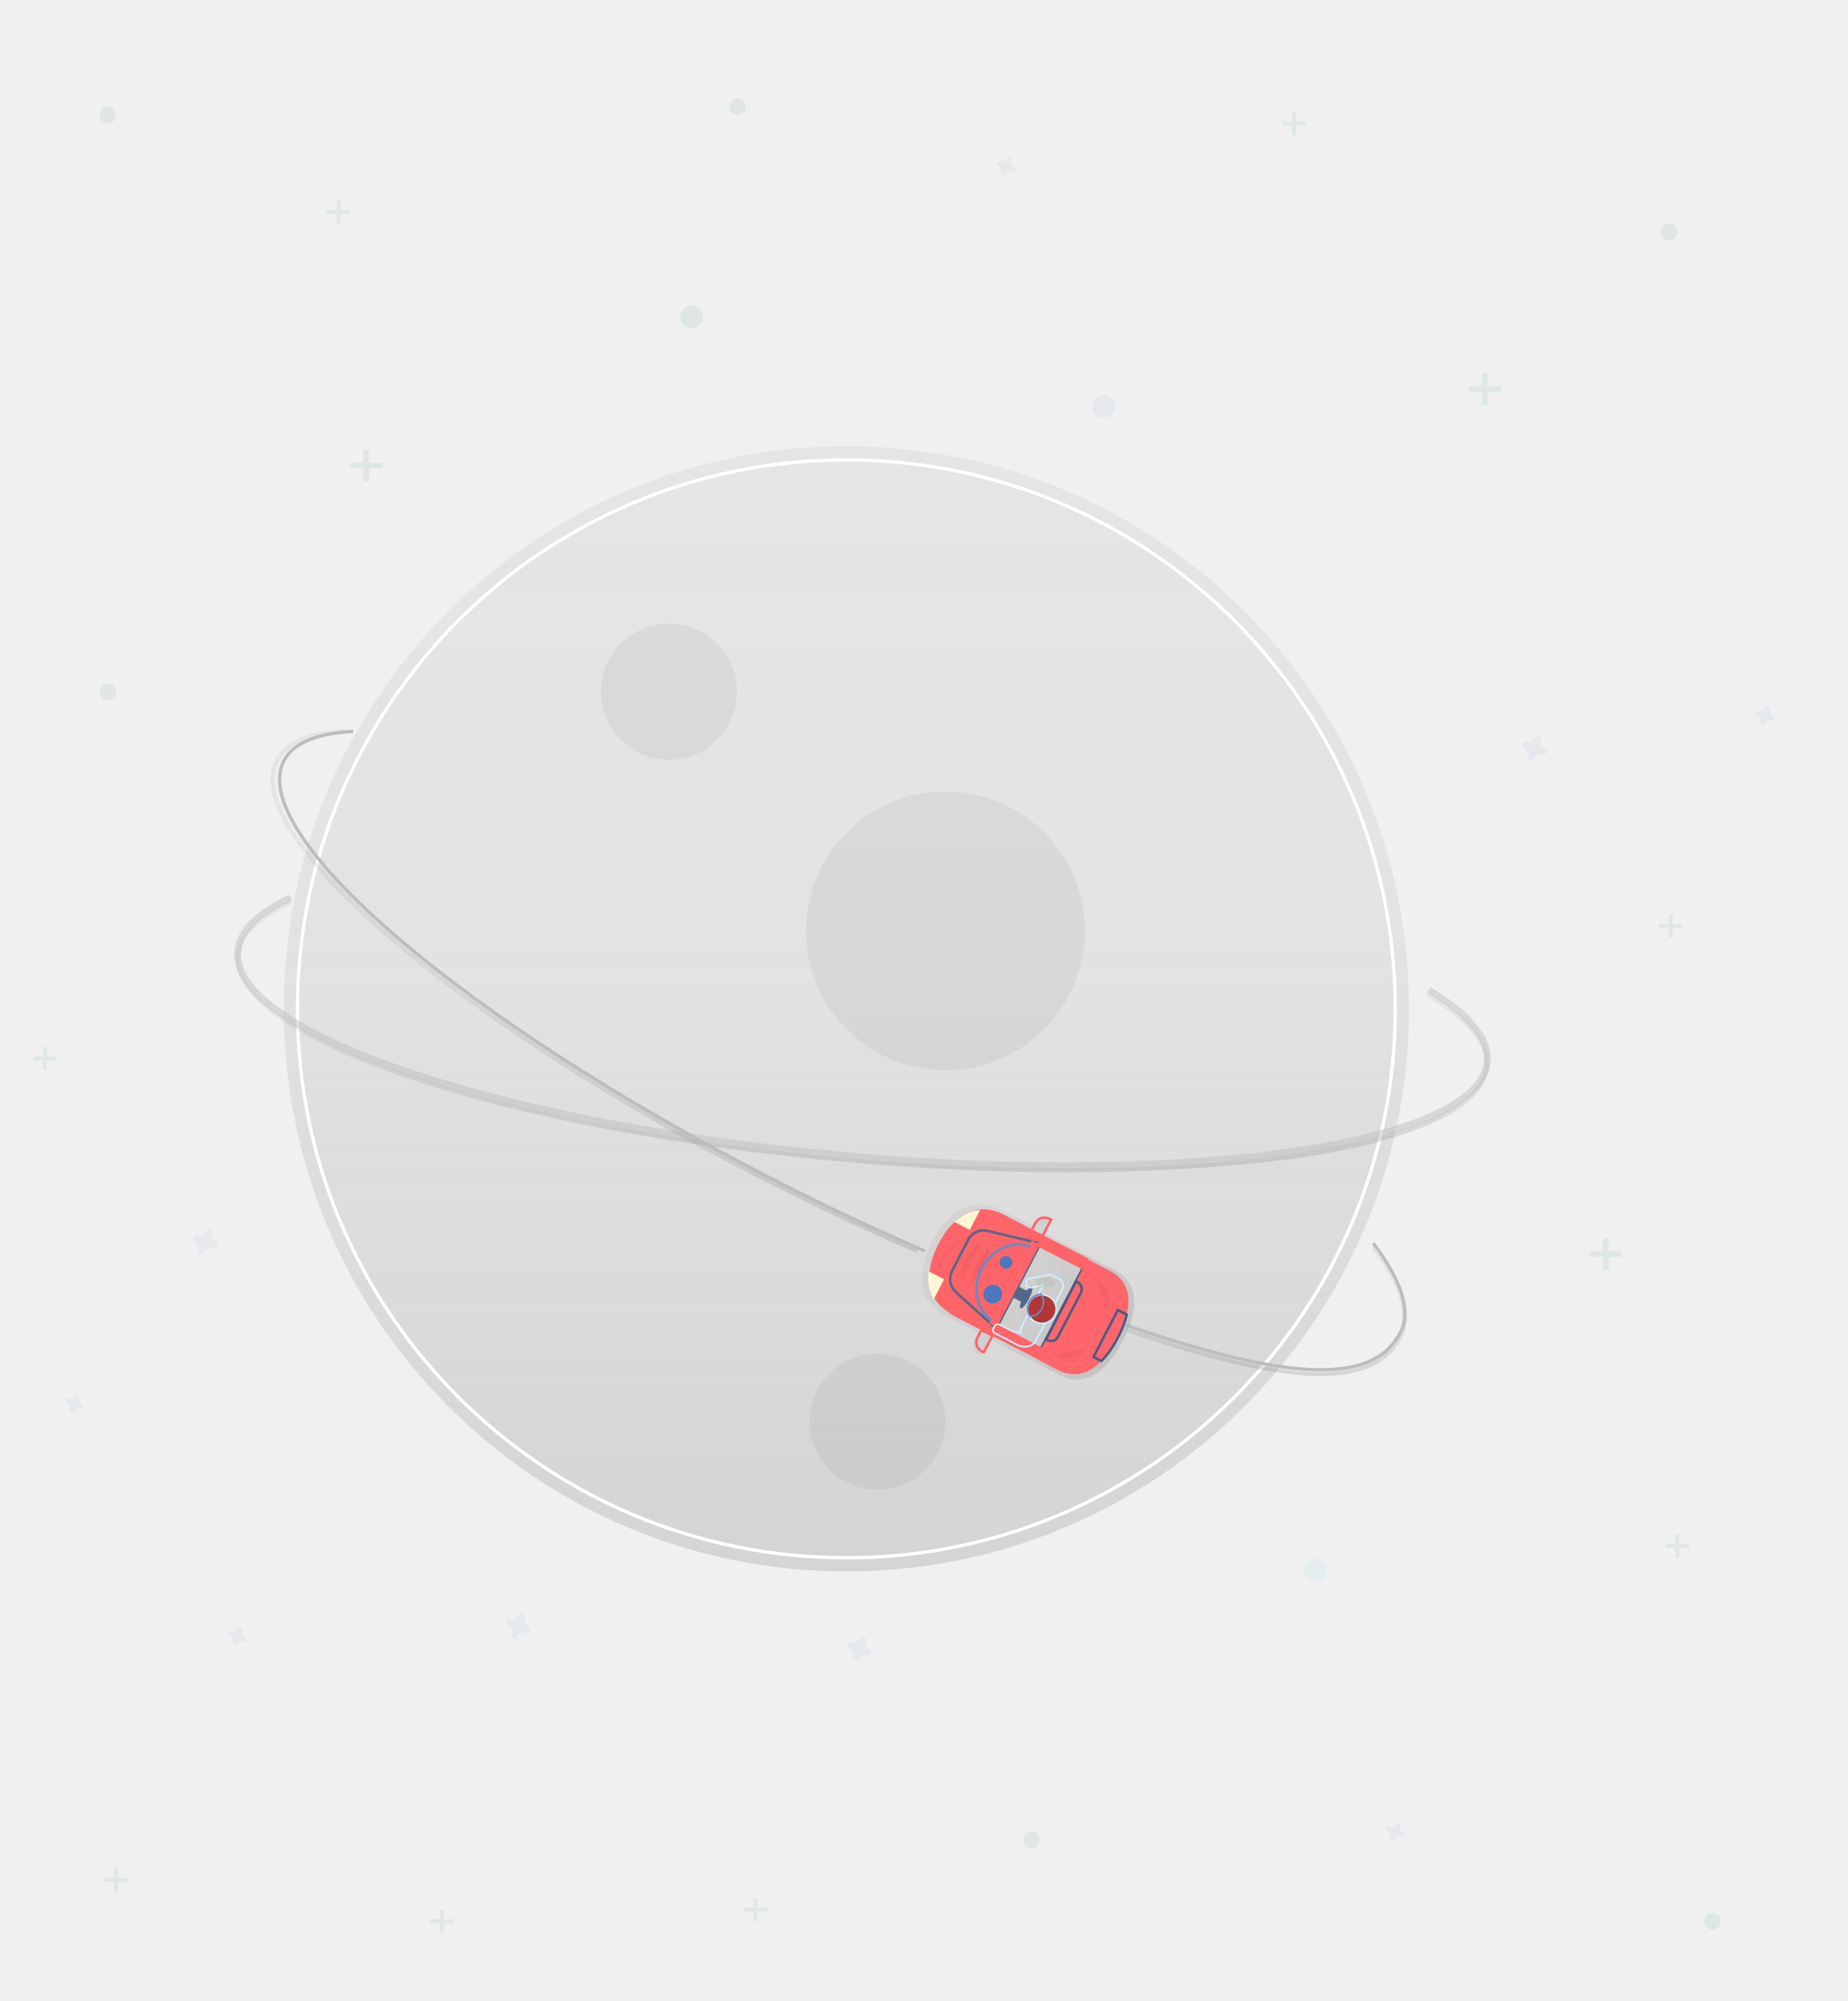
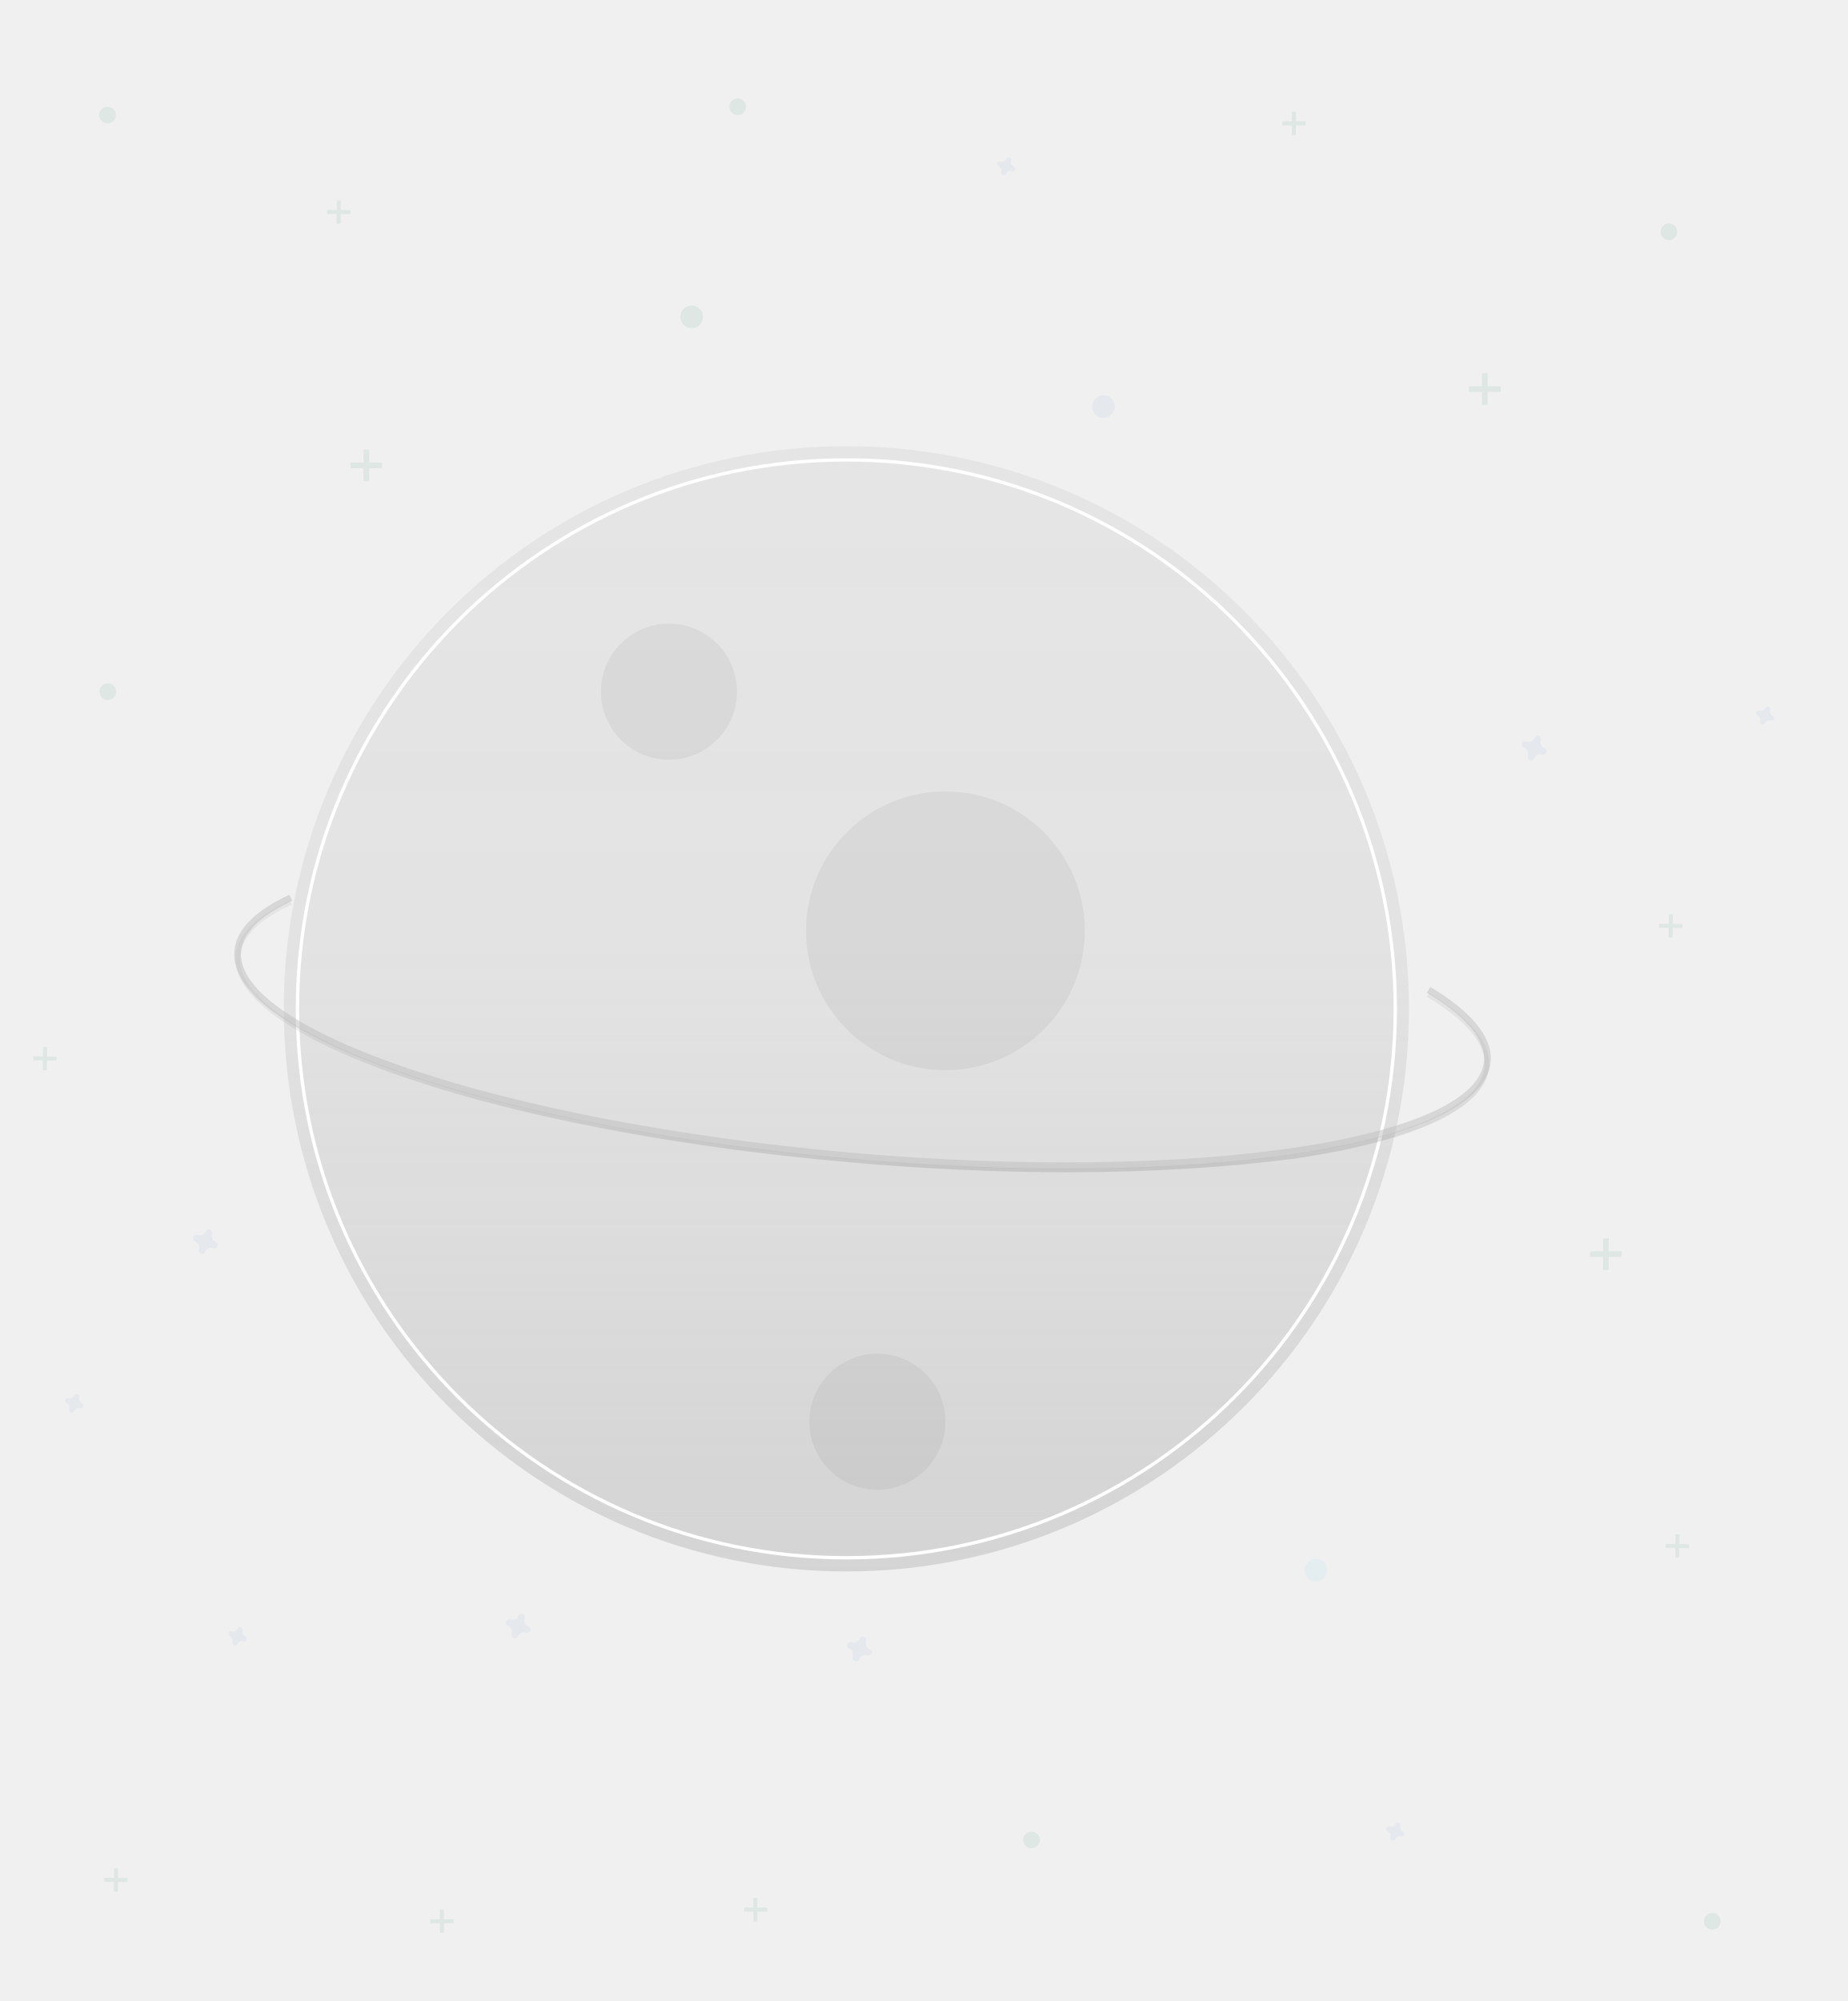
- <svg xmlns="http://www.w3.org/2000/svg" version="1.0" id="Capa_1" x="0px" y="0px" viewBox="0 0 554 600" enable-background="new 0 0 554 600" xml:space="preserve">
-   <g opacity="0.5">
-     <rect x="225.9" y="569.1" fill="#CDDED8" width="1.2" height="7" />
-     <rect x="223.1" y="572" fill="#CDDED8" width="7" height="1.2" />
+ <svg xmlns="http://www.w3.org/2000/svg" version="1.1" id="Capa_1" x="0px" y="0px" viewBox="0 0 554 600" style="enable-background:new 0 0 554 600;" xml:space="preserve">
+   <style type="text/css">
+ 	.st0{opacity:0.5;}
+ 	.st1{fill:#CDDED8;}
+ 	.st2{opacity:0.5;fill:#D9DFE8;enable-background:new    ;}
+ 	.st3{opacity:0.5;fill:#CDDED8;enable-background:new    ;}
+ 	.st4{fill:url(#SVGID_1_);}
+ 	.st5{fill:none;stroke:#FFFFFF;stroke-miterlimit:10;}
+ 	.st6{opacity:5.000000e-02;enable-background:new    ;}
+ 	.st7{fill:url(#SVGID_2_);}
+ 	.st8{opacity:0.5;fill:none;stroke:#BDBDBD;stroke-width:2;stroke-miterlimit:10;enable-background:new    ;}
+ 	.st9{opacity:0.5;fill:#D8EAED;enable-background:new    ;}
+ </style>
+   <g class="st0">
+     <rect x="225.9" y="569.1" class="st1" width="1.2" height="7" />
+     <rect x="223.1" y="572" class="st1" width="7" height="1.2" />
  </g>
-   <g opacity="0.5">
-     <rect x="387.4" y="33.5" fill="#CDDED8" width="1.2" height="7" />
-     <rect x="384.5" y="36.4" fill="#CDDED8" width="7" height="1.2" />
+   <g class="st0">
+     <rect x="387.4" y="33.5" class="st1" width="1.2" height="7" />
+     <rect x="384.5" y="36.4" class="st1" width="7" height="1.2" />
  </g>
-   <g opacity="0.5">
-     <rect x="131.9" y="572.6" fill="#CDDED8" width="1.2" height="7" />
-     <rect x="129" y="575.5" fill="#CDDED8" width="7" height="1.2" />
+   <g class="st0">
+     <rect x="131.9" y="572.6" class="st1" width="1.2" height="7" />
+     <rect x="129" y="575.5" class="st1" width="7" height="1.2" />
  </g>
-   <path opacity="0.5" fill="#D9DFE8" enable-background="new    " d="M24.6,420.8c-0.7-0.3-1.1-1.1-0.8-1.8c0-0.1,0-0.1,0-0.2l0,0  c0-0.4-0.3-0.8-0.8-0.8c-0.2,0-0.5,0.1-0.6,0.3l0,0l-0.1,0.1c-0.3,0.7-1.1,1.1-1.8,0.8c-0.1,0-0.1,0-0.2,0l0,0  c-0.4,0-0.8,0.3-0.8,0.8c0,0.2,0.1,0.5,0.3,0.6l0,0l0.1,0.1c0.7,0.3,1.1,1.1,0.8,1.8c0,0.1,0,0.1,0,0.2l0,0c0,0.4,0.3,0.8,0.8,0.8  c0.2,0,0.5-0.1,0.6-0.3l0,0l0.1-0.1c0.3-0.7,1.1-1.1,1.8-0.8c0.1,0,0.1,0,0.2,0l0,0c0.4,0,0.8-0.3,0.8-0.8c0-0.2-0.1-0.5-0.3-0.6  l0,0C24.7,420.9,24.7,420.9,24.6,420.8z" />
-   <path opacity="0.5" fill="#D9DFE8" enable-background="new    " d="M73.6,490.7c-0.7-0.3-1.1-1.1-0.8-1.8c0-0.1,0-0.1,0-0.2l0,0  c0-0.4-0.3-0.8-0.8-0.8c-0.2,0-0.5,0.1-0.6,0.3l0,0l-0.1,0.1c-0.3,0.7-1.1,1.1-1.8,0.8c-0.1,0-0.1,0-0.2,0l0,0  c-0.4,0-0.8,0.3-0.8,0.8c0,0.2,0.1,0.5,0.3,0.6l0,0l0.1,0.1c0.7,0.3,1.1,1.1,0.8,1.8c0,0.1,0,0.1,0,0.2l0,0c0,0.4,0.3,0.8,0.8,0.8  c0.2,0,0.5-0.1,0.6-0.3l0,0l0.1-0.1c0.3-0.7,1.1-1.1,1.8-0.8c0.1,0,0.1,0,0.2,0l0,0c0.4,0,0.8-0.3,0.8-0.8c0-0.2-0.1-0.5-0.3-0.6  l0,0C73.7,490.8,73.7,490.8,73.6,490.7z" />
-   <circle opacity="0.5" fill="#CDDED8" enable-background="new    " cx="309.3" cy="551.7" r="2.5" />
-   <circle opacity="0.5" fill="#CDDED8" enable-background="new    " cx="221.2" cy="32" r="2.5" />
-   <g opacity="0.5">
-     <rect x="502.4" y="460.1" transform="matrix(1.260904e-02 -0.9999 0.9999 1.260904e-02 33.0893 960.6925)" fill="#CDDED8" width="1.2" height="7" />
-     <rect x="499.5" y="463" transform="matrix(1.260904e-02 -0.9999 0.9999 1.260904e-02 33.0856 960.6887)" fill="#CDDED8" width="7" height="1.2" />
+   <path class="st2" d="M24.6,420.8c-0.7-0.3-1.1-1.1-0.8-1.8c0-0.1,0-0.1,0-0.2l0,0c0-0.4-0.3-0.8-0.8-0.8c-0.2,0-0.5,0.1-0.6,0.3l0,0  l-0.1,0.1c-0.3,0.7-1.1,1.1-1.8,0.8c-0.1,0-0.1,0-0.2,0l0,0c-0.4,0-0.8,0.3-0.8,0.8c0,0.2,0.1,0.5,0.3,0.6l0,0l0.1,0.1  c0.7,0.3,1.1,1.1,0.8,1.8c0,0.1,0,0.1,0,0.2l0,0c0,0.4,0.3,0.8,0.8,0.8c0.2,0,0.5-0.1,0.6-0.3l0,0l0.1-0.1c0.3-0.7,1.1-1.1,1.8-0.8  c0.1,0,0.1,0,0.2,0l0,0c0.4,0,0.8-0.3,0.8-0.8c0-0.2-0.1-0.5-0.3-0.6l0,0C24.7,420.9,24.7,420.9,24.6,420.8z" />
+   <path class="st2" d="M73.6,490.7c-0.7-0.3-1.1-1.1-0.8-1.8c0-0.1,0-0.1,0-0.2l0,0c0-0.4-0.3-0.8-0.8-0.8c-0.2,0-0.5,0.1-0.6,0.3l0,0  l-0.1,0.1c-0.3,0.7-1.1,1.1-1.8,0.8c-0.1,0-0.1,0-0.2,0l0,0c-0.4,0-0.8,0.3-0.8,0.8c0,0.2,0.1,0.5,0.3,0.6l0,0l0.1,0.1  c0.7,0.3,1.1,1.1,0.8,1.8c0,0.1,0,0.1,0,0.2l0,0c0,0.4,0.3,0.8,0.8,0.8c0.2,0,0.5-0.1,0.6-0.3l0,0l0.1-0.1c0.3-0.7,1.1-1.1,1.8-0.8  c0.1,0,0.1,0,0.2,0l0,0c0.4,0,0.8-0.3,0.8-0.8c0-0.2-0.1-0.5-0.3-0.6l0,0C73.7,490.8,73.7,490.8,73.6,490.7z" />
+   <circle class="st3" cx="309.3" cy="551.7" r="2.5" />
+   <circle class="st3" cx="221.2" cy="32" r="2.5" />
+   <g class="st0">
+     <rect x="502.4" y="460.1" transform="matrix(1.260930e-02 -0.9999 0.9999 1.260930e-02 33.0915 960.6881)" class="st1" width="1.2" height="7" />
+     <rect x="499.5" y="463" transform="matrix(1.260930e-02 -0.9999 0.9999 1.260930e-02 33.0916 960.6807)" class="st1" width="7" height="1.2" />
  </g>
-   <path opacity="0.5" fill="#D9DFE8" enable-background="new    " d="M301.6,52.2c0.3-0.7,1.1-1.1,1.8-0.8c0.1,0,0.1,0,0.2,0l0,0  c0.4,0,0.8-0.3,0.8-0.7c0-0.2-0.1-0.5-0.3-0.6l0,0L304,50c-0.7-0.3-1.1-1.1-0.8-1.8c0-0.1,0-0.1,0-0.2l0,0c0-0.4-0.3-0.8-0.7-0.8  c-0.2,0-0.5,0.1-0.6,0.3l0,0l-0.1,0.1c-0.3,0.7-1.1,1.1-1.8,0.8c-0.1,0-0.1,0-0.2,0l0,0c-0.4,0-0.8,0.3-0.8,0.7  c0,0.2,0.1,0.5,0.3,0.6l0,0l0.1,0.1c0.7,0.3,1.1,1.1,0.8,1.8c0,0.1,0,0.1,0,0.2l0,0c0,0.4,0.3,0.8,0.7,0.8c0.2,0,0.5-0.1,0.6-0.3  l0,0C301.5,52.3,301.6,52.3,301.6,52.2z" />
-   <ellipse transform="matrix(1.260904e-02 -0.9999 0.9999 1.260904e-02 -69.0287 1082.295)" opacity="0.5" fill="#CDDED8" enable-background="new    " cx="513.5" cy="576.1" rx="2.5" ry="2.5" />
-   <g opacity="0.5">
-     <rect x="100.9" y="60" transform="matrix(1.260904e-02 -0.9999 0.9999 1.260904e-02 36.7605 164.2433)" fill="#CDDED8" width="1.2" height="7" />
-     <rect x="98" y="62.9" transform="matrix(1.260904e-02 -0.9999 0.9999 1.260904e-02 36.7643 164.247)" fill="#CDDED8" width="7" height="1.2" />
+   <path class="st2" d="M301.6,52.2c0.3-0.7,1.1-1.1,1.8-0.8c0.1,0,0.1,0,0.2,0l0,0c0.4,0,0.8-0.3,0.8-0.7c0-0.2-0.1-0.5-0.3-0.6l0,0  L304,50c-0.7-0.3-1.1-1.1-0.8-1.8c0-0.1,0-0.1,0-0.2l0,0c0-0.4-0.3-0.8-0.7-0.8c-0.2,0-0.5,0.1-0.6,0.3l0,0l-0.1,0.1  c-0.3,0.7-1.1,1.1-1.8,0.8c-0.1,0-0.1,0-0.2,0l0,0c-0.4,0-0.8,0.3-0.8,0.7c0,0.2,0.1,0.5,0.3,0.6l0,0l0.1,0.1  c0.7,0.3,1.1,1.1,0.8,1.8c0,0.1,0,0.1,0,0.2l0,0c0,0.4,0.3,0.8,0.7,0.8c0.2,0,0.5-0.1,0.6-0.3l0,0C301.5,52.3,301.6,52.3,301.6,52.2  z" />
+   <ellipse transform="matrix(1.260930e-02 -0.9999 0.9999 1.260930e-02 -69.0512 1082.294)" class="st3" cx="513.5" cy="576.1" rx="2.5" ry="2.5" />
+   <g class="st0">
+     <rect x="100.9" y="60.1" transform="matrix(1.260930e-02 -0.9999 0.9999 1.260930e-02 36.7046 164.2787)" class="st1" width="1.2" height="7" />
+     <rect x="98" y="63" transform="matrix(1.260930e-02 -0.9999 0.9999 1.260930e-02 36.7047 164.2861)" class="st1" width="7" height="1.2" />
  </g>
-   <g opacity="0.5">
-     <rect x="500.4" y="274.1" transform="matrix(1.260904e-02 -0.9999 0.9999 1.260904e-02 217.1326 775.0487)" fill="#CDDED8" width="1.2" height="7" />
-     <rect x="497.5" y="277" transform="matrix(1.260904e-02 -0.9999 0.9999 1.260904e-02 217.1362 775.0526)" fill="#CDDED8" width="7" height="1.2" />
+   <g class="st0">
+     <rect x="500.4" y="274.1" transform="matrix(1.260930e-02 -0.9999 0.9999 1.260930e-02 217.1274 775.0809)" class="st1" width="1.2" height="7" />
+     <rect x="497.5" y="277" transform="matrix(1.260930e-02 -0.9999 0.9999 1.260930e-02 217.1271 775.0884)" class="st1" width="7" height="1.2" />
  </g>
-   <path opacity="0.5" fill="#D9DFE8" enable-background="new    " d="M529.4,212.3c-0.3,0.7-1.1,1.1-1.8,0.8c-0.1,0-0.1,0-0.2,0l0,0  c-0.4,0-0.8,0.3-0.8,0.7c0,0.2,0.1,0.5,0.3,0.6l0,0l0.1,0.1c0.7,0.3,1.1,1.1,0.8,1.8c0,0.1,0,0.1,0,0.2l0,0c0,0.4,0.3,0.8,0.7,0.8  c0.2,0,0.5-0.1,0.6-0.3l0,0l0.1-0.1c0.3-0.7,1.1-1.1,1.8-0.8c0.1,0,0.1,0,0.2,0l0,0c0.4,0,0.8-0.3,0.8-0.7c0-0.2-0.1-0.5-0.3-0.6  l0,0l-0.1-0.1c-0.7-0.3-1.1-1.1-0.8-1.8c0-0.1,0-0.1,0-0.2l0,0c0-0.4-0.3-0.8-0.7-0.8c-0.2,0-0.5,0.1-0.6,0.3l0,0  C529.5,212.2,529.5,212.3,529.4,212.3z" />
-   <ellipse transform="matrix(1.260904e-02 -0.9999 0.9999 1.260904e-02 424.6659 569.0853)" opacity="0.5" fill="#CDDED8" enable-background="new    " cx="500.5" cy="69.5" rx="2.5" ry="2.5" />
-   <ellipse transform="matrix(1.260904e-02 -0.9999 0.9999 1.260904e-02 -2.6366 66.3929)" opacity="0.5" fill="#CDDED8" enable-background="new    " cx="32.3" cy="34.5" rx="2.5" ry="2.5" />
-   <ellipse transform="matrix(1.260904e-02 -0.9999 0.9999 1.260904e-02 -175.4775 237.068)" opacity="0.5" fill="#CDDED8" enable-background="new    " cx="32.3" cy="207.4" rx="2.5" ry="2.5" />
-   <g opacity="0.5">
-     <rect x="12.9" y="313.9" transform="matrix(1.260904e-02 -0.9999 0.9999 1.260904e-02 -304.0609 326.8982)" fill="#CDDED8" width="1.2" height="7" />
-     <rect x="10" y="316.8" transform="matrix(1.260904e-02 -0.9999 0.9999 1.260904e-02 -304.0571 326.902)" fill="#CDDED8" width="7" height="1.2" />
+   <path class="st2" d="M529.4,212.3c-0.3,0.7-1.1,1.1-1.8,0.8c-0.1,0-0.1,0-0.2,0l0,0c-0.4,0-0.8,0.3-0.8,0.7c0,0.2,0.1,0.5,0.3,0.6  l0,0l0.1,0.1c0.7,0.3,1.1,1.1,0.8,1.8c0,0.1,0,0.1,0,0.2l0,0c0,0.4,0.3,0.8,0.7,0.8c0.2,0,0.5-0.1,0.6-0.3l0,0l0.1-0.1  c0.3-0.7,1.1-1.1,1.8-0.8c0.1,0,0.1,0,0.2,0l0,0c0.4,0,0.8-0.3,0.8-0.7c0-0.2-0.1-0.5-0.3-0.6l0,0l-0.1-0.1  c-0.7-0.3-1.1-1.1-0.8-1.8c0-0.1,0-0.1,0-0.2l0,0c0-0.4-0.3-0.8-0.7-0.8c-0.2,0-0.5,0.1-0.6,0.3l0,0  C529.5,212.2,529.5,212.3,529.4,212.3z" />
+   <ellipse transform="matrix(1.260930e-02 -0.9999 0.9999 1.260930e-02 424.653 569.0652)" class="st3" cx="500.5" cy="69.5" rx="2.5" ry="2.5" />
+   <ellipse transform="matrix(1.260930e-02 -0.9999 0.9999 1.260930e-02 -2.668 66.3604)" class="st3" cx="32.3" cy="34.5" rx="2.5" ry="2.5" />
+   <ellipse transform="matrix(1.260930e-02 -0.9999 0.9999 1.260930e-02 -175.4682 237.0778)" class="st3" cx="32.3" cy="207.4" rx="2.5" ry="2.5" />
+   <g class="st0">
+     <rect x="12.9" y="313.9" transform="matrix(1.260930e-02 -0.9999 0.9999 1.260930e-02 -304.0688 326.8759)" class="st1" width="1.2" height="7" />
+     <rect x="10" y="316.8" transform="matrix(1.260930e-02 -0.9999 0.9999 1.260930e-02 -304.0688 326.8835)" class="st1" width="7" height="1.2" />
  </g>
-   <g opacity="0.5">
-     <rect x="34.2" y="560.2" transform="matrix(1.260904e-02 -0.9999 0.9999 1.260904e-02 -529.2946 591.3888)" fill="#CDDED8" width="1.2" height="7" />
-     <rect x="31.3" y="563.1" transform="matrix(1.260904e-02 -0.9999 0.9999 1.260904e-02 -529.2907 591.3928)" fill="#CDDED8" width="7" height="1.2" />
+   <g class="st0">
+     <rect x="34.2" y="560.2" transform="matrix(1.260930e-02 -0.9999 0.9999 1.260930e-02 -529.306 591.3772)" class="st1" width="1.2" height="7" />
+     <rect x="31.3" y="563.1" transform="matrix(1.260930e-02 -0.9999 0.9999 1.260930e-02 -529.3062 591.385)" class="st1" width="7" height="1.2" />
  </g>
-   <path opacity="0.5" fill="#D9DFE8" enable-background="new    " d="M418.5,546.9c-0.3,0.7-1.1,1.1-1.8,0.8c-0.1,0-0.1,0-0.2,0l0,0  c-0.4,0-0.8,0.3-0.8,0.7c0,0.2,0.1,0.5,0.3,0.6l0,0l0.1,0.1c0.7,0.3,1.1,1.1,0.8,1.8c0,0.1,0,0.1,0,0.2l0,0c0,0.4,0.3,0.8,0.7,0.8  c0.2,0,0.5-0.1,0.6-0.3l0,0l0.1-0.1c0.3-0.7,1.1-1.1,1.8-0.8c0.1,0,0.1,0,0.2,0l0,0c0.4,0,0.8-0.3,0.8-0.7c0-0.2-0.1-0.5-0.3-0.6  l0,0l-0.1-0.1c-0.7-0.3-1.1-1.1-0.8-1.8c0-0.1,0-0.1,0-0.2l0,0c0-0.4-0.3-0.8-0.7-0.8c-0.2,0-0.5,0.1-0.6,0.3l0,0  C418.6,546.8,418.6,546.9,418.5,546.9z" />
+   <path class="st2" d="M418.5,546.9c-0.3,0.7-1.1,1.1-1.8,0.8c-0.1,0-0.1,0-0.2,0l0,0c-0.4,0-0.8,0.3-0.8,0.7c0,0.2,0.1,0.5,0.3,0.6  l0,0l0.1,0.1c0.7,0.3,1.1,1.1,0.8,1.8c0,0.1,0,0.1,0,0.2l0,0c0,0.4,0.3,0.8,0.7,0.8c0.2,0,0.5-0.1,0.6-0.3l0,0l0.1-0.1  c0.3-0.7,1.1-1.1,1.8-0.8c0.1,0,0.1,0,0.2,0l0,0c0.4,0,0.8-0.3,0.8-0.7c0-0.2-0.1-0.5-0.3-0.6l0,0l-0.1-0.1  c-0.7-0.3-1.1-1.1-0.8-1.8c0-0.1,0-0.1,0-0.2l0,0c0-0.4-0.3-0.8-0.7-0.8c-0.2,0-0.5,0.1-0.6,0.3l0,0  C418.6,546.8,418.6,546.9,418.5,546.9z" />
  <g>
-     <linearGradient id="SVGID_1_" gradientUnits="userSpaceOnUse" x1="253.773" y1="128.762" x2="253.773" y2="466.208" gradientTransform="matrix(1 0 0 -1 0 600)">
+     <linearGradient id="SVGID_1_" gradientUnits="userSpaceOnUse" x1="253.8" y1="951.2" x2="253.8" y2="613.8" gradientTransform="matrix(1 0 0 1 0 -480)">
      <stop offset="0" style="stop-color:#808080;stop-opacity:0.25" />
      <stop offset="0.54" style="stop-color:#808080;stop-opacity:0.12" />
      <stop offset="1" style="stop-color:#808080;stop-opacity:0.1" />
    </linearGradient>
-     <circle fill="url(#SVGID_1_)" cx="253.8" cy="302.5" r="168.7" />
-     <circle fill="none" stroke="#FFFFFF" stroke-miterlimit="10" cx="253.8" cy="302.5" r="164.6" />
-     <circle opacity="5.000000e-02" enable-background="new    " cx="200.6" cy="207.4" r="20.4" />
-     <circle opacity="5.000000e-02" enable-background="new    " cx="263.1" cy="426.3" r="20.4" />
-     <circle opacity="5.000000e-02" enable-background="new    " cx="283.5" cy="279.1" r="41.8" />
-     <linearGradient id="SVGID_2_" gradientUnits="userSpaceOnUse" x1="443.616" y1="171.631" x2="443.616" y2="253.164" gradientTransform="matrix(1 0 0 -1 -185 523.13)">
+     <circle class="st4" cx="253.8" cy="302.5" r="168.7" />
+     <circle class="st5" cx="253.8" cy="302.5" r="164.6" />
+     <circle class="st6" cx="200.6" cy="207.4" r="20.4" />
+     <circle class="st6" cx="263.1" cy="426.3" r="20.4" />
+     <circle class="st6" cx="283.5" cy="279.1" r="41.8" />
+     <linearGradient id="SVGID_2_" gradientUnits="userSpaceOnUse" x1="443.598" y1="908.37" x2="443.598" y2="826.87" gradientTransform="matrix(1 0 0 1 -185 -556.87)">
      <stop offset="0" style="stop-color:#808080;stop-opacity:0.25" />
      <stop offset="0.54" style="stop-color:#808080;stop-opacity:0.12" />
      <stop offset="1" style="stop-color:#808080;stop-opacity:0.1" />
    </linearGradient>
-     <path fill="url(#SVGID_2_)" d="M319.9,351.5c-20.7,0-42.7-1-65.3-3c-50.1-4.4-96.8-13.2-131.4-24.8c-34.9-11.7-53.6-24.9-52.5-37.2   c0.5-6.2,6-11.8,16.3-16.5l0.5,1.2c-9.8,4.5-15,9.7-15.5,15.5s3.8,11.9,12.9,18.2c8.9,6.1,21.9,12.1,38.7,17.7   c34.6,11.6,81.2,20.4,131.1,24.8c50,4.4,97.4,3.9,133.4-1.4c17.5-2.6,31.4-6.2,41.2-10.6c10-4.6,15.4-9.8,15.9-15.6   c0.6-6.6-5.4-13.8-17.3-20.9l0.7-1.1c12.5,7.5,18.5,14.9,17.9,22.2c-1.1,12.3-21.8,22-58.2,27.4C368.5,350,345.2,351.5,319.9,351.5   z" />
-     <path opacity="0.5" fill="none" stroke="#BDBDBD" stroke-width="2" stroke-miterlimit="10" enable-background="new    " d="   M428.4,296.8c11.8,7.1,18.2,14.4,17.6,21.5c-2.2,24.7-87.8,37.4-191.3,28.3C151.2,337.4,69.1,310,71.3,285.2   c0.5-6.1,6.2-11.5,15.9-16" />
-     <linearGradient id="SVGID_3_" gradientUnits="userSpaceOnUse" x1="363.237" y1="147.391" x2="363.237" y2="304.469" gradientTransform="matrix(1 0 0 -1 -185 523.13)">
-       <stop offset="0" style="stop-color:#808080;stop-opacity:0.25" />
-       <stop offset="0.54" style="stop-color:#808080;stop-opacity:0.12" />
-       <stop offset="1" style="stop-color:#808080;stop-opacity:0.1" />
-     </linearGradient>
-     <path fill="url(#SVGID_3_)" d="M274.9,375.7c-14.9-6.4-30.1-13.6-45.3-21.3c-44.8-22.9-84.7-48.6-112.5-72.4   c-28-23.9-40.3-43.2-34.7-54.2c2.8-5.6,10-8.7,21.3-9.2l0.1,1.3c-10.8,0.5-17.6,3.4-20.2,8.5c-2.6,5.1-0.9,12.5,5.2,21.7   c6,9,15.8,19.4,29.2,30.9c27.7,23.7,67.6,49.4,112.3,72.2c15.1,7.7,30.3,14.9,45.2,21.3L274.9,375.7z" />
-     <path fill="none" stroke="#BDBDBD" stroke-miterlimit="10" d="M277.3,375.1c-14.6-6.3-29.8-13.4-45.2-21.3   C139.6,306.5,73.8,250.3,85.1,228.2c2.8-5.5,10-8.3,20.8-8.9" />
-     <linearGradient id="SVGID_4_" gradientUnits="userSpaceOnUse" x1="564.715" y1="110.484" x2="564.715" y2="149.387" gradientTransform="matrix(1 0 0 -1 -185 523.13)">
-       <stop offset="0" style="stop-color:#808080;stop-opacity:0.25" />
-       <stop offset="0.54" style="stop-color:#808080;stop-opacity:0.12" />
-       <stop offset="1" style="stop-color:#808080;stop-opacity:0.1" />
-     </linearGradient>
-     <path fill="url(#SVGID_4_)" d="M396,412.6c-13.6,0-32.7-4.4-58.5-13.3l0.4-1.2c49.2,17,73.6,17.7,81.5,2.3c3-5.9,0.2-14.9-8.1-25.9   l1-0.8c8.8,11.6,11.6,20.8,8.3,27.2C416.6,408.8,408.7,412.6,396,412.6z" />
-     <path fill="none" stroke="#BDBDBD" stroke-miterlimit="10" d="M411.8,372.8c8.3,11,11.5,20.2,8.2,26.6c-7.5,14.7-29.5,16.2-82.2-2" />
-     <g opacity="0.5">
-       <rect x="444.4" y="111.9" fill="#CDDED8" width="1.7" height="9.5" />
-       <rect x="440.5" y="115.8" fill="#CDDED8" width="9.5" height="1.7" />
+     <path class="st7" d="M319.9,351.5c-20.7,0-42.7-1-65.3-3c-50.1-4.4-96.8-13.2-131.4-24.8c-34.9-11.7-53.6-24.9-52.5-37.2   c0.5-6.2,6-11.8,16.3-16.5l0.5,1.2c-9.8,4.5-15,9.7-15.5,15.5s3.8,11.9,12.9,18.2c8.9,6.1,21.9,12.1,38.7,17.7   c34.6,11.6,81.2,20.4,131.1,24.8c50,4.4,97.4,3.9,133.4-1.4c17.5-2.6,31.4-6.2,41.2-10.6c10-4.6,15.4-9.8,15.9-15.6   c0.6-6.6-5.4-13.8-17.3-20.9l0.7-1.1c12.5,7.5,18.5,14.9,17.9,22.2c-1.1,12.3-21.8,22-58.2,27.4C368.5,350,345.2,351.5,319.9,351.5   z" />
+     <path class="st8" d="M428.4,296.8c11.8,7.1,18.2,14.4,17.6,21.5c-2.2,24.7-87.8,37.4-191.3,28.3C151.2,337.4,69.1,310,71.3,285.2   c0.5-6.1,6.2-11.5,15.9-16" />
+     <g class="st0">
+       <rect x="444.4" y="111.9" class="st1" width="1.7" height="9.5" />
+       <rect x="440.5" y="115.8" class="st1" width="9.5" height="1.7" />
    </g>
-     <g opacity="0.5">
-       <rect x="480.7" y="371.3" fill="#CDDED8" width="1.7" height="9.5" />
-       <rect x="476.8" y="375.2" fill="#CDDED8" width="9.5" height="1.7" />
+     <g class="st0">
+       <rect x="480.7" y="371.3" class="st1" width="1.7" height="9.5" />
+       <rect x="476.8" y="375.2" class="st1" width="9.5" height="1.7" />
    </g>
-     <g opacity="0.5">
-       <rect x="109" y="134.8" fill="#CDDED8" width="1.7" height="9.5" />
-       <rect x="105.1" y="138.7" fill="#CDDED8" width="9.5" height="1.7" />
+     <g class="st0">
+       <rect x="109" y="134.8" class="st1" width="1.7" height="9.5" />
+       <rect x="105.1" y="138.7" class="st1" width="9.5" height="1.7" />
    </g>
-     <path opacity="0.5" fill="#D9DFE8" enable-background="new    " d="M158.5,487.7c-1-0.4-1.5-1.5-1.1-2.5c0-0.1,0-0.2,0-0.2l0,0   c0-0.6-0.4-1.1-1-1.1c-0.3,0-0.6,0.1-0.8,0.4l0,0c0,0.1-0.1,0.1-0.1,0.2c-0.4,1-1.5,1.5-2.5,1.1c-0.1,0-0.2,0-0.2,0l0,0   c-0.6,0-1.1,0.4-1.1,1c0,0.3,0.1,0.6,0.4,0.8l0,0c0.1,0,0.1,0.1,0.2,0.1c1,0.4,1.5,1.5,1.1,2.5c0,0.1,0,0.2,0,0.2l0,0   c0,0.6,0.4,1.1,1,1.1c0.3,0,0.6-0.1,0.8-0.4l0,0c0-0.1,0.1-0.1,0.1-0.2c0.4-1,1.5-1.5,2.5-1.1c0.1,0,0.2,0,0.2,0l0,0   c0.6,0,1.1-0.4,1.1-1c0-0.3-0.1-0.6-0.4-0.8l0,0C158.7,487.8,158.6,487.8,158.5,487.7z" />
-     <path opacity="0.5" fill="#D9DFE8" enable-background="new    " d="M260.8,494.5c-1-0.4-1.5-1.5-1.1-2.5c0-0.1,0-0.2,0-0.2l0,0   c0-0.6-0.4-1.1-1-1.1c-0.3,0-0.6,0.1-0.8,0.4l0,0c0,0.1-0.1,0.1-0.1,0.2c-0.4,1-1.5,1.5-2.5,1.1c-0.1,0-0.2,0-0.2,0l0,0   c-0.6,0-1.1,0.4-1.1,1c0,0.3,0.1,0.6,0.4,0.8l0,0c0.1,0,0.1,0.1,0.2,0.1c1,0.4,1.5,1.5,1.1,2.5c0,0.1,0,0.2,0,0.2l0,0   c0,0.6,0.4,1.1,1,1.1c0.3,0,0.6-0.1,0.8-0.4l0,0c0-0.1,0.1-0.1,0.1-0.2c0.4-1,1.5-1.5,2.5-1.1c0.1,0,0.2,0,0.2,0l0,0   c0.6,0,1.1-0.4,1.1-1c0-0.3-0.1-0.6-0.4-0.8l0,0C261,494.5,260.9,494.5,260.8,494.5z" />
-     <path opacity="0.5" fill="#D9DFE8" enable-background="new    " d="M463.2,224.4c-1-0.4-1.5-1.5-1.1-2.5c0-0.1,0-0.2,0-0.2l0,0   c0-0.6-0.4-1.1-1-1.1c-0.3,0-0.6,0.1-0.8,0.4l0,0c0,0.1-0.1,0.1-0.1,0.2c-0.4,1-1.5,1.5-2.5,1.1c-0.1,0-0.2,0-0.2,0l0,0   c-0.6,0-1.1,0.4-1.1,1c0,0.3,0.1,0.6,0.4,0.8l0,0c0.1,0,0.1,0.1,0.2,0.1c1,0.4,1.5,1.5,1.1,2.5c0,0.1,0,0.2,0,0.2l0,0   c0,0.6,0.4,1.1,1,1.1c0.3,0,0.6-0.1,0.8-0.4l0,0c0-0.1,0.1-0.1,0.1-0.2c0.4-1,1.5-1.5,2.5-1.1c0.1,0,0.2,0,0.2,0l0,0   c0.6,0,1.1-0.4,1.1-1c0-0.3-0.1-0.6-0.4-0.8l0,0C463.4,224.5,463.3,224.5,463.2,224.4z" />
-     <path opacity="0.5" fill="#D9DFE8" enable-background="new    " d="M64.7,372.4c-1-0.4-1.5-1.5-1.1-2.5c0-0.1,0-0.2,0-0.2l0,0   c0-0.6-0.4-1.1-1-1.1c-0.3,0-0.6,0.1-0.8,0.4l0,0c0,0.1-0.1,0.1-0.1,0.2c-0.4,1-1.5,1.5-2.5,1.1c-0.1,0-0.2,0-0.2,0l0,0   c-0.6,0-1.1,0.4-1.1,1c0,0.3,0.1,0.6,0.4,0.8l0,0c0.1,0,0.1,0.1,0.2,0.1c1,0.4,1.5,1.5,1.1,2.5c0,0.1,0,0.2,0,0.2l0,0   c0,0.6,0.4,1.1,1,1.1c0.3,0,0.6-0.1,0.8-0.4l0,0c0-0.1,0.1-0.1,0.1-0.2c0.4-1,1.5-1.5,2.5-1.1c0.1,0,0.2,0,0.2,0l0,0   c0.6,0,1.1-0.4,1.1-1c0-0.3-0.1-0.6-0.4-0.8l0,0C64.9,372.4,64.8,372.4,64.7,372.4z" />
-     <circle opacity="0.5" fill="#D9DFE8" enable-background="new    " cx="330.9" cy="121.9" r="3.4" />
-     <circle opacity="0.5" fill="#CDDED8" enable-background="new    " cx="207.4" cy="95" r="3.4" />
-     <circle opacity="0.5" fill="#D8EAED" enable-background="new    " cx="394.6" cy="470.8" r="3.4" />
-     <linearGradient id="SVGID_5_" gradientUnits="userSpaceOnUse" x1="648.254" y1="-30.314" x2="648.254" y2="34.206" gradientTransform="matrix(0.461 -0.8874 -0.8874 -0.461 10.8961 963.6699)">
-       <stop offset="0" style="stop-color:#808080;stop-opacity:0.25" />
-       <stop offset="0.54" style="stop-color:#808080;stop-opacity:0.12" />
-       <stop offset="1" style="stop-color:#808080;stop-opacity:0.1" />
-     </linearGradient>
-     <path fill="url(#SVGID_5_)" d="M315.6,365.3c-1.9-1-4.3-0.3-5.4,1.7l-0.4,0.8l-0.9-0.5l-8.3-4.3l-1.8-0.9c-0.3-0.1-0.5-0.2-0.8-0.2   c-7.9-2.6-14.3,2.4-18.4,10.3l0,0c-1.5,2.7-2.4,5.6-2.9,8.7l-0.1,0c-0.5,3.3,0,6.3,1.6,8.9l0.1-0.3c0.8,1.3,1.8,2.5,3,3.4   c0.1,0.3,0.3,0.6,0.6,0.8l11.4,5.9l-0.9,1.7c-1,1.9-0.3,4.3,1.7,5.4l0,0l2.7-5.2l14,7.3l0.9-1.8l0.9-1.8l1.4-2.6h0l-3.2,6.1   l6.7,3.5c8.2,4.2,14.4-1.2,18.9-9.6v0l0.3-0.5l0,0l0,0v0l0,0l0,0l0.2-0.5l0,0c4.3-8.6,5.2-16.8-3-21l-6.7-3.4l-3.7,7.1h0l1.9-3.6   l0.9-1.7l1-1.9l-14-7.3L315.6,365.3L315.6,365.3z M294.3,395.5L294.3,395.5L294.3,395.5L294.3,395.5z" />
-     <rect x="296.9" y="381.6" transform="matrix(0.461 -0.8874 0.8874 0.461 -177.1785 486.4554)" fill="none" stroke="#4F617D" stroke-miterlimit="10" width="29.9" height="14.9" />
-     <path fill="#FF656A" d="M335.1,401.1L335.1,401.1c-4.3,8.2-10.2,13.6-18.1,9.6l-6.3-3.3l15.5-29.8l6.3,3.3   C340.4,384.9,339.4,392.8,335.1,401.1z" />
-     <path fill="#4A5C81" d="M335.1,401L335.1,401L335.1,401z" />
-     <path fill="none" stroke="#4A5C81" stroke-width="0.75" stroke-miterlimit="10" d="M330.3,408.1c2-2.1,3.6-4.4,4.9-7   c1.2-2.2,2.1-4.5,2.7-6.9l-2.7-1.4l-7.3,14.1L330.3,408.1z" />
-     <path fill="none" stroke="#4A5C81" stroke-width="0.75" stroke-miterlimit="10" d="M313.7,401.6l9-17.4l0,0l0.5,0.3   c1.1,0.6,1.5,1.9,1,3l0,0l-7,13.4c-0.6,1.1-1.9,1.5-3,1l0,0L313.7,401.6L313.7,401.6z" />
-     <path fill="#FF6469" d="M310.7,373.5l-12.1,23.3l13.9,7.3l-1.7,3.3l-25.5-13.2c-0.3-0.2-0.6-0.4-0.8-0.7   c-7.4-4.6-7.1-12.6-3.1-20.5c3.2-6.1,7.8-10.4,13.4-10.4c2,0,4.1,0.5,6.4,1.7l7.8,4.1l0,0l17.4,9l-1.7,3.3L310.7,373.5z" />
-     <path fill="#FFF6D5" d="M280,389.6l3.1-6l-4.6-2.4C278.1,384.3,278.5,387.1,280,389.6z" />
-     <path fill="#FFF6D5" d="M293.9,362.8l-3.1,6l-4.6-2.4C288.5,364.3,291.1,362.9,293.9,362.8z" />
-     <path fill="none" stroke="#FF6469" stroke-width="0.75" stroke-miterlimit="10" d="M293.1,401.1l1.2-2.3l0,0l3.3,1.7l0,0l-2.6,5   l0,0l-0.6-0.3C292.9,404.4,292.3,402.6,293.1,401.1C293.1,401.1,293.1,401.1,293.1,401.1z" />
-     <path fill="none" stroke="#FF6469" stroke-width="0.75" stroke-miterlimit="10" d="M315.2,365.7l-2.6,5l0,0l-3.3-1.7l0,0l1.2-2.3   c0.8-1.5,2.6-2,4-1.3l0,0L315.2,365.7L315.2,365.7z" />
-     <path fill="none" stroke="#53678B" stroke-width="0.75" stroke-miterlimit="10" d="M310.9,372.6l-13,25l-11.2-10.1   c-1.8-1.6-2.3-4.2-1.2-6.4l4.8-9.3c1.1-2.2,3.6-3.3,5.9-2.7L310.9,372.6z" />
-     <path fill="none" stroke="#658BC8" stroke-width="0.75" stroke-miterlimit="10" d="M298.5,396.7c-5.5-2.9-7.3-10.2-4.1-16.4   c3.2-6.2,10.3-8.9,15.8-6" />
-     <polygon fill="#FF656A" points="311.8,373.2 298.9,398 296.4,396.7 298.1,395.4 308.7,375 309.3,371.9  " />
-     <rect x="304.2" y="386.3" transform="matrix(0.461 -0.8874 0.8874 0.461 -179.4479 480.8277)" fill="#53678B" width="3.7" height="3.7" />
-     <ellipse transform="matrix(0.461 -0.8874 0.8874 0.461 -179.3112 482.7671)" fill="#53678B" cx="307.7" cy="389" rx="3.7" ry="0.9" />
-     <path opacity="5.000000e-02" enable-background="new    " d="M316.8,406.3c2.9,2,6.9,1.2,8.9-1.7c0.1-0.1,0.2-0.2,0.2-0.3" />
-     <path opacity="5.000000e-02" enable-background="new    " d="M328.5,383.9c3.3,1.3,5,4.9,3.7,8.2c0,0.1-0.1,0.2-0.2,0.4" />
-     <path opacity="5.000000e-02" enable-background="new    " d="M288.2,384.1c0,0-0.7-6.7,6-11.6" />
-     <path opacity="5.000000e-02" enable-background="new    " d="M291.3,385.7c0,0-0.7-6.7,6-11.6" />
-     <ellipse transform="matrix(0.461 -0.8874 0.8874 0.461 -183.8302 473.3491)" fill="#4A77BE" cx="297.7" cy="388" rx="2.8" ry="2.8" />
-     <ellipse transform="matrix(0.461 -0.8874 0.8874 0.461 -173.2558 471.6718)" fill="#4A77BE" cx="301.6" cy="378.5" rx="1.9" ry="1.9" />
-     <path fill="none" stroke="#CDEFFF" stroke-width="0.5" stroke-miterlimit="10" d="M318.5,386.7L318.5,386.7l-2.2,4.3l-5.1-2.7   l1.5-2.9l-3.6,0.7c-0.6,0.1-1.2-0.3-1.3-0.9l-0.1-0.5c-0.1-0.6,0.3-1.2,0.9-1.3l6-1.2c0.5-0.1,0.9,0.1,1.2,0.5   c0.3,0,0.6,0.1,0.9,0.3l1,0.5C318.7,384.2,319.1,385.6,318.5,386.7z" />
-     <path opacity="5.000000e-02" enable-background="new    " d="M311.2,386.4l-0.6-2.7l0,0l3.3-0.7c1.2-0.2,2.4,0.5,2.7,1.8l0,0   l0.1,0.5l0,0L311.2,386.4L311.2,386.4z" />
-     <path fill="none" stroke="#CDEFFF" stroke-width="0.5" stroke-miterlimit="10" d="M313.6,396.4l-2.3,4.3c-0.1,0.2-0.2,0.3-0.3,0.5   l-0.5,1c-1,1.7-3.5,2.1-5.6,1l-2.4-1.3l0,0l-4.1-2.1c-0.6-0.3-0.8-1-0.5-1.6l0.3-0.5c0.3-0.6,1-0.8,1.6-0.5l4.1,2.1l0,0l2.2,0.2   c-0.1-0.5-0.1-1.1,0.2-1.6c0,0,0,0,0,0l2.3-4.3L313.6,396.4z" />
-     <path opacity="5.000000e-02" enable-background="new    " d="M310.6,396.5c0.8,0.4,1.8,0.6,2.8,0.4l0.1-0.3l-5-2.6   C308.9,395.1,309.6,395.9,310.6,396.5z" />
-     <path opacity="5.000000e-02" enable-background="new    " d="M314.7,388.6c0.9,0.4,1.5,1.2,1.9,2l-0.1,0.3l-5-2.6   C312.5,388,313.7,388.1,314.7,388.6z" />
-     <ellipse transform="matrix(0.461 -0.8874 0.8874 0.461 -179.7074 488.9692)" fill="#B23636" cx="312.6" cy="392.4" rx="4.3" ry="4.3" />
-     <ellipse transform="matrix(0.461 -0.8874 0.8874 0.461 -179.8809 488.8127)" fill="none" stroke="#CDEFFF" stroke-width="0.5" stroke-miterlimit="10" cx="312.4" cy="392.5" rx="4.3" ry="4.3" />
-     <path fill="none" stroke="#658BC8" stroke-width="0.5" stroke-miterlimit="10" d="M308.6,390.4c-0.7,1.4-0.6,3,0.2,4.3   c2.4-0.1,4.2-2.1,4.1-4.5c0-0.8-0.3-1.5-0.7-2.1C310.7,388.2,309.3,389.1,308.6,390.4z" />
+     <path class="st2" d="M158.5,487.7c-1-0.4-1.5-1.5-1.1-2.5c0-0.1,0-0.2,0-0.2l0,0c0-0.6-0.4-1.1-1-1.1c-0.3,0-0.6,0.1-0.8,0.4l0,0   c0,0.1-0.1,0.1-0.1,0.2c-0.4,1-1.5,1.5-2.5,1.1c-0.1,0-0.2,0-0.2,0l0,0c-0.6,0-1.1,0.4-1.1,1c0,0.3,0.1,0.6,0.4,0.8l0,0   c0.1,0,0.1,0.1,0.2,0.1c1,0.4,1.5,1.5,1.1,2.5c0,0.1,0,0.2,0,0.2l0,0c0,0.6,0.4,1.1,1,1.1c0.3,0,0.6-0.1,0.8-0.4l0,0   c0-0.1,0.1-0.1,0.1-0.2c0.4-1,1.5-1.5,2.5-1.1c0.1,0,0.2,0,0.2,0l0,0c0.6,0,1.1-0.4,1.1-1c0-0.3-0.1-0.6-0.4-0.8l0,0   C158.7,487.8,158.6,487.8,158.5,487.7z" />
+     <path class="st2" d="M260.8,494.5c-1-0.4-1.5-1.5-1.1-2.5c0-0.1,0-0.2,0-0.2l0,0c0-0.6-0.4-1.1-1-1.1c-0.3,0-0.6,0.1-0.8,0.4l0,0   c0,0.1-0.1,0.1-0.1,0.2c-0.4,1-1.5,1.5-2.5,1.1c-0.1,0-0.2,0-0.2,0l0,0c-0.6,0-1.1,0.4-1.1,1c0,0.3,0.1,0.6,0.4,0.8l0,0   c0.1,0,0.1,0.1,0.2,0.1c1,0.4,1.5,1.5,1.1,2.5c0,0.1,0,0.2,0,0.2l0,0c0,0.6,0.4,1.1,1,1.1c0.3,0,0.6-0.1,0.8-0.4l0,0   c0-0.1,0.1-0.1,0.1-0.2c0.4-1,1.5-1.5,2.5-1.1c0.1,0,0.2,0,0.2,0l0,0c0.6,0,1.1-0.4,1.1-1c0-0.3-0.1-0.6-0.4-0.8l0,0   C261,494.5,260.9,494.5,260.8,494.5z" />
+     <path class="st2" d="M463.2,224.4c-1-0.4-1.5-1.5-1.1-2.5c0-0.1,0-0.2,0-0.2l0,0c0-0.6-0.4-1.1-1-1.1c-0.3,0-0.6,0.1-0.8,0.4l0,0   c0,0.1-0.1,0.1-0.1,0.2c-0.4,1-1.5,1.5-2.5,1.1c-0.1,0-0.2,0-0.2,0l0,0c-0.6,0-1.1,0.4-1.1,1c0,0.3,0.1,0.6,0.4,0.8l0,0   c0.1,0,0.1,0.1,0.2,0.1c1,0.4,1.5,1.5,1.1,2.5c0,0.1,0,0.2,0,0.2l0,0c0,0.6,0.4,1.1,1,1.1c0.3,0,0.6-0.1,0.8-0.4l0,0   c0-0.1,0.1-0.1,0.1-0.2c0.4-1,1.5-1.5,2.5-1.1c0.1,0,0.2,0,0.2,0l0,0c0.6,0,1.1-0.4,1.1-1c0-0.3-0.1-0.6-0.4-0.8l0,0   C463.4,224.5,463.3,224.5,463.2,224.4z" />
+     <path class="st2" d="M64.7,372.4c-1-0.4-1.5-1.5-1.1-2.5c0-0.1,0-0.2,0-0.2l0,0c0-0.6-0.4-1.1-1-1.1c-0.3,0-0.6,0.1-0.8,0.4l0,0   c0,0.1-0.1,0.1-0.1,0.2c-0.4,1-1.5,1.5-2.5,1.1c-0.1,0-0.2,0-0.2,0l0,0c-0.6,0-1.1,0.4-1.1,1c0,0.3,0.1,0.6,0.4,0.8l0,0   c0.1,0,0.1,0.1,0.2,0.1c1,0.4,1.5,1.5,1.1,2.5c0,0.1,0,0.2,0,0.2l0,0c0,0.6,0.4,1.1,1,1.1c0.3,0,0.6-0.1,0.8-0.4l0,0   c0-0.1,0.1-0.1,0.1-0.2c0.4-1,1.5-1.5,2.5-1.1c0.1,0,0.2,0,0.2,0l0,0c0.6,0,1.1-0.4,1.1-1c0-0.3-0.1-0.6-0.4-0.8l0,0   C64.9,372.4,64.8,372.4,64.7,372.4z" />
+     <circle class="st2" cx="330.9" cy="121.9" r="3.4" />
+     <circle class="st3" cx="207.4" cy="95" r="3.4" />
+     <circle class="st9" cx="394.6" cy="470.8" r="3.4" />
  </g>
</svg>
